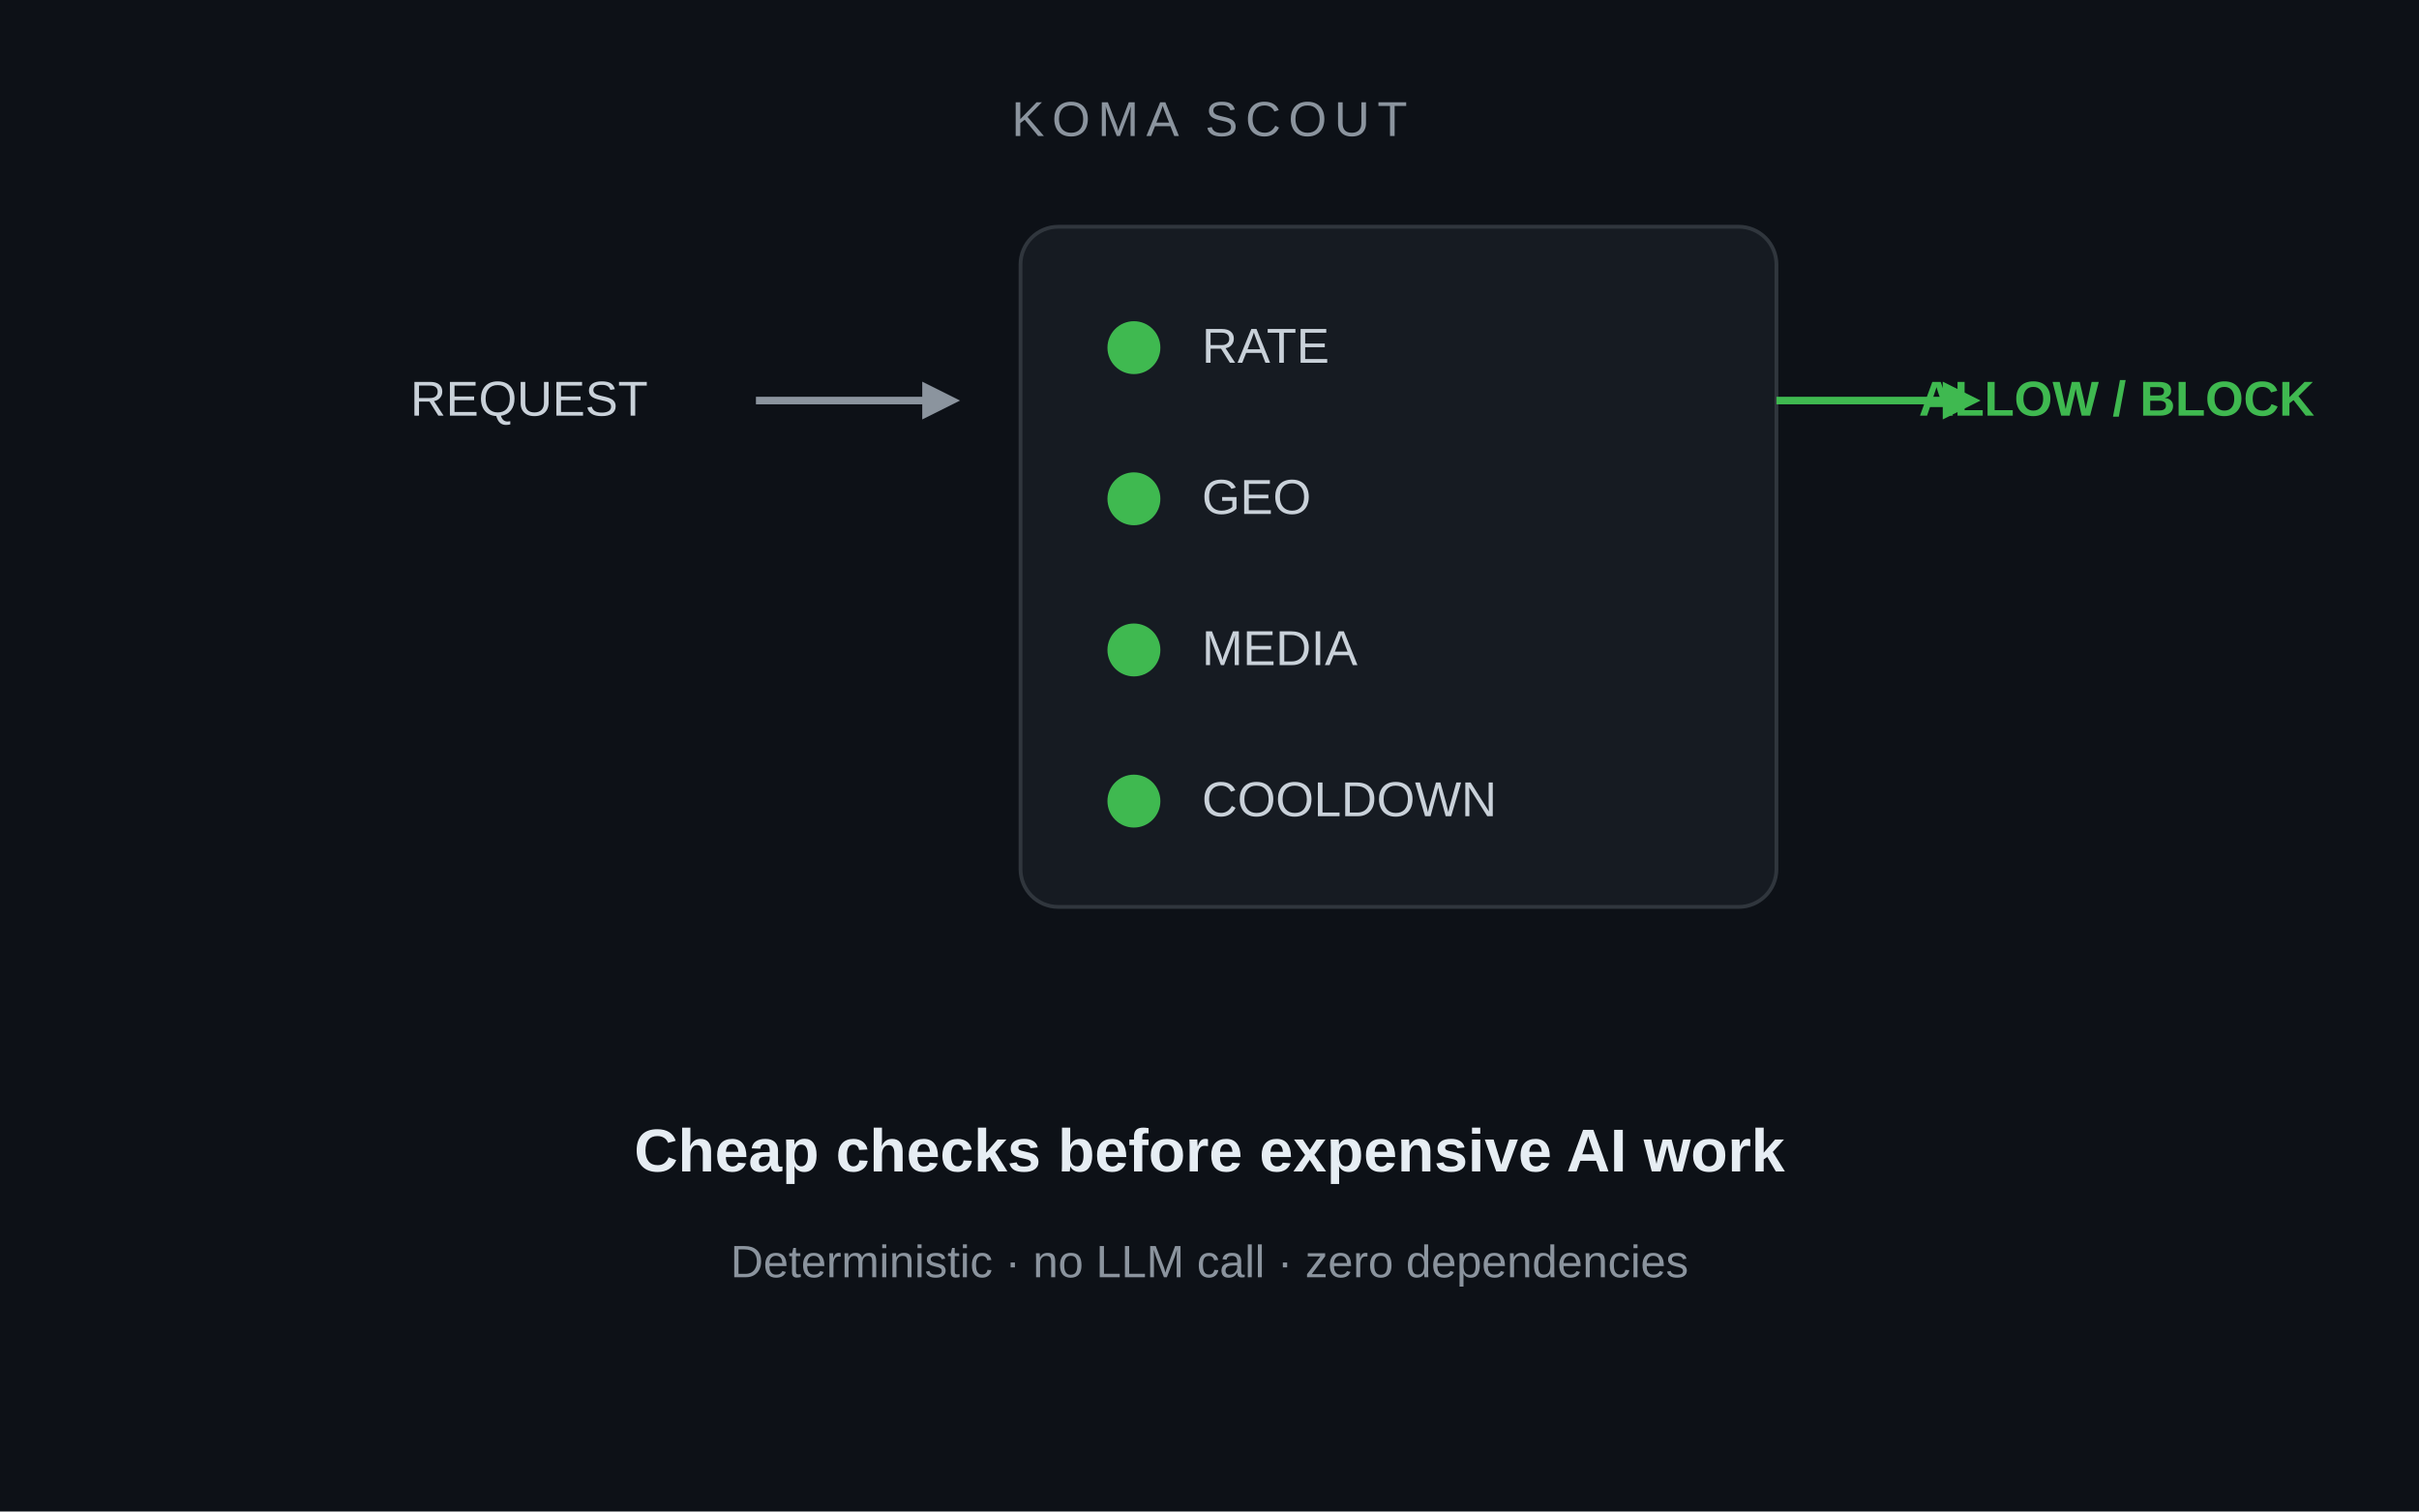
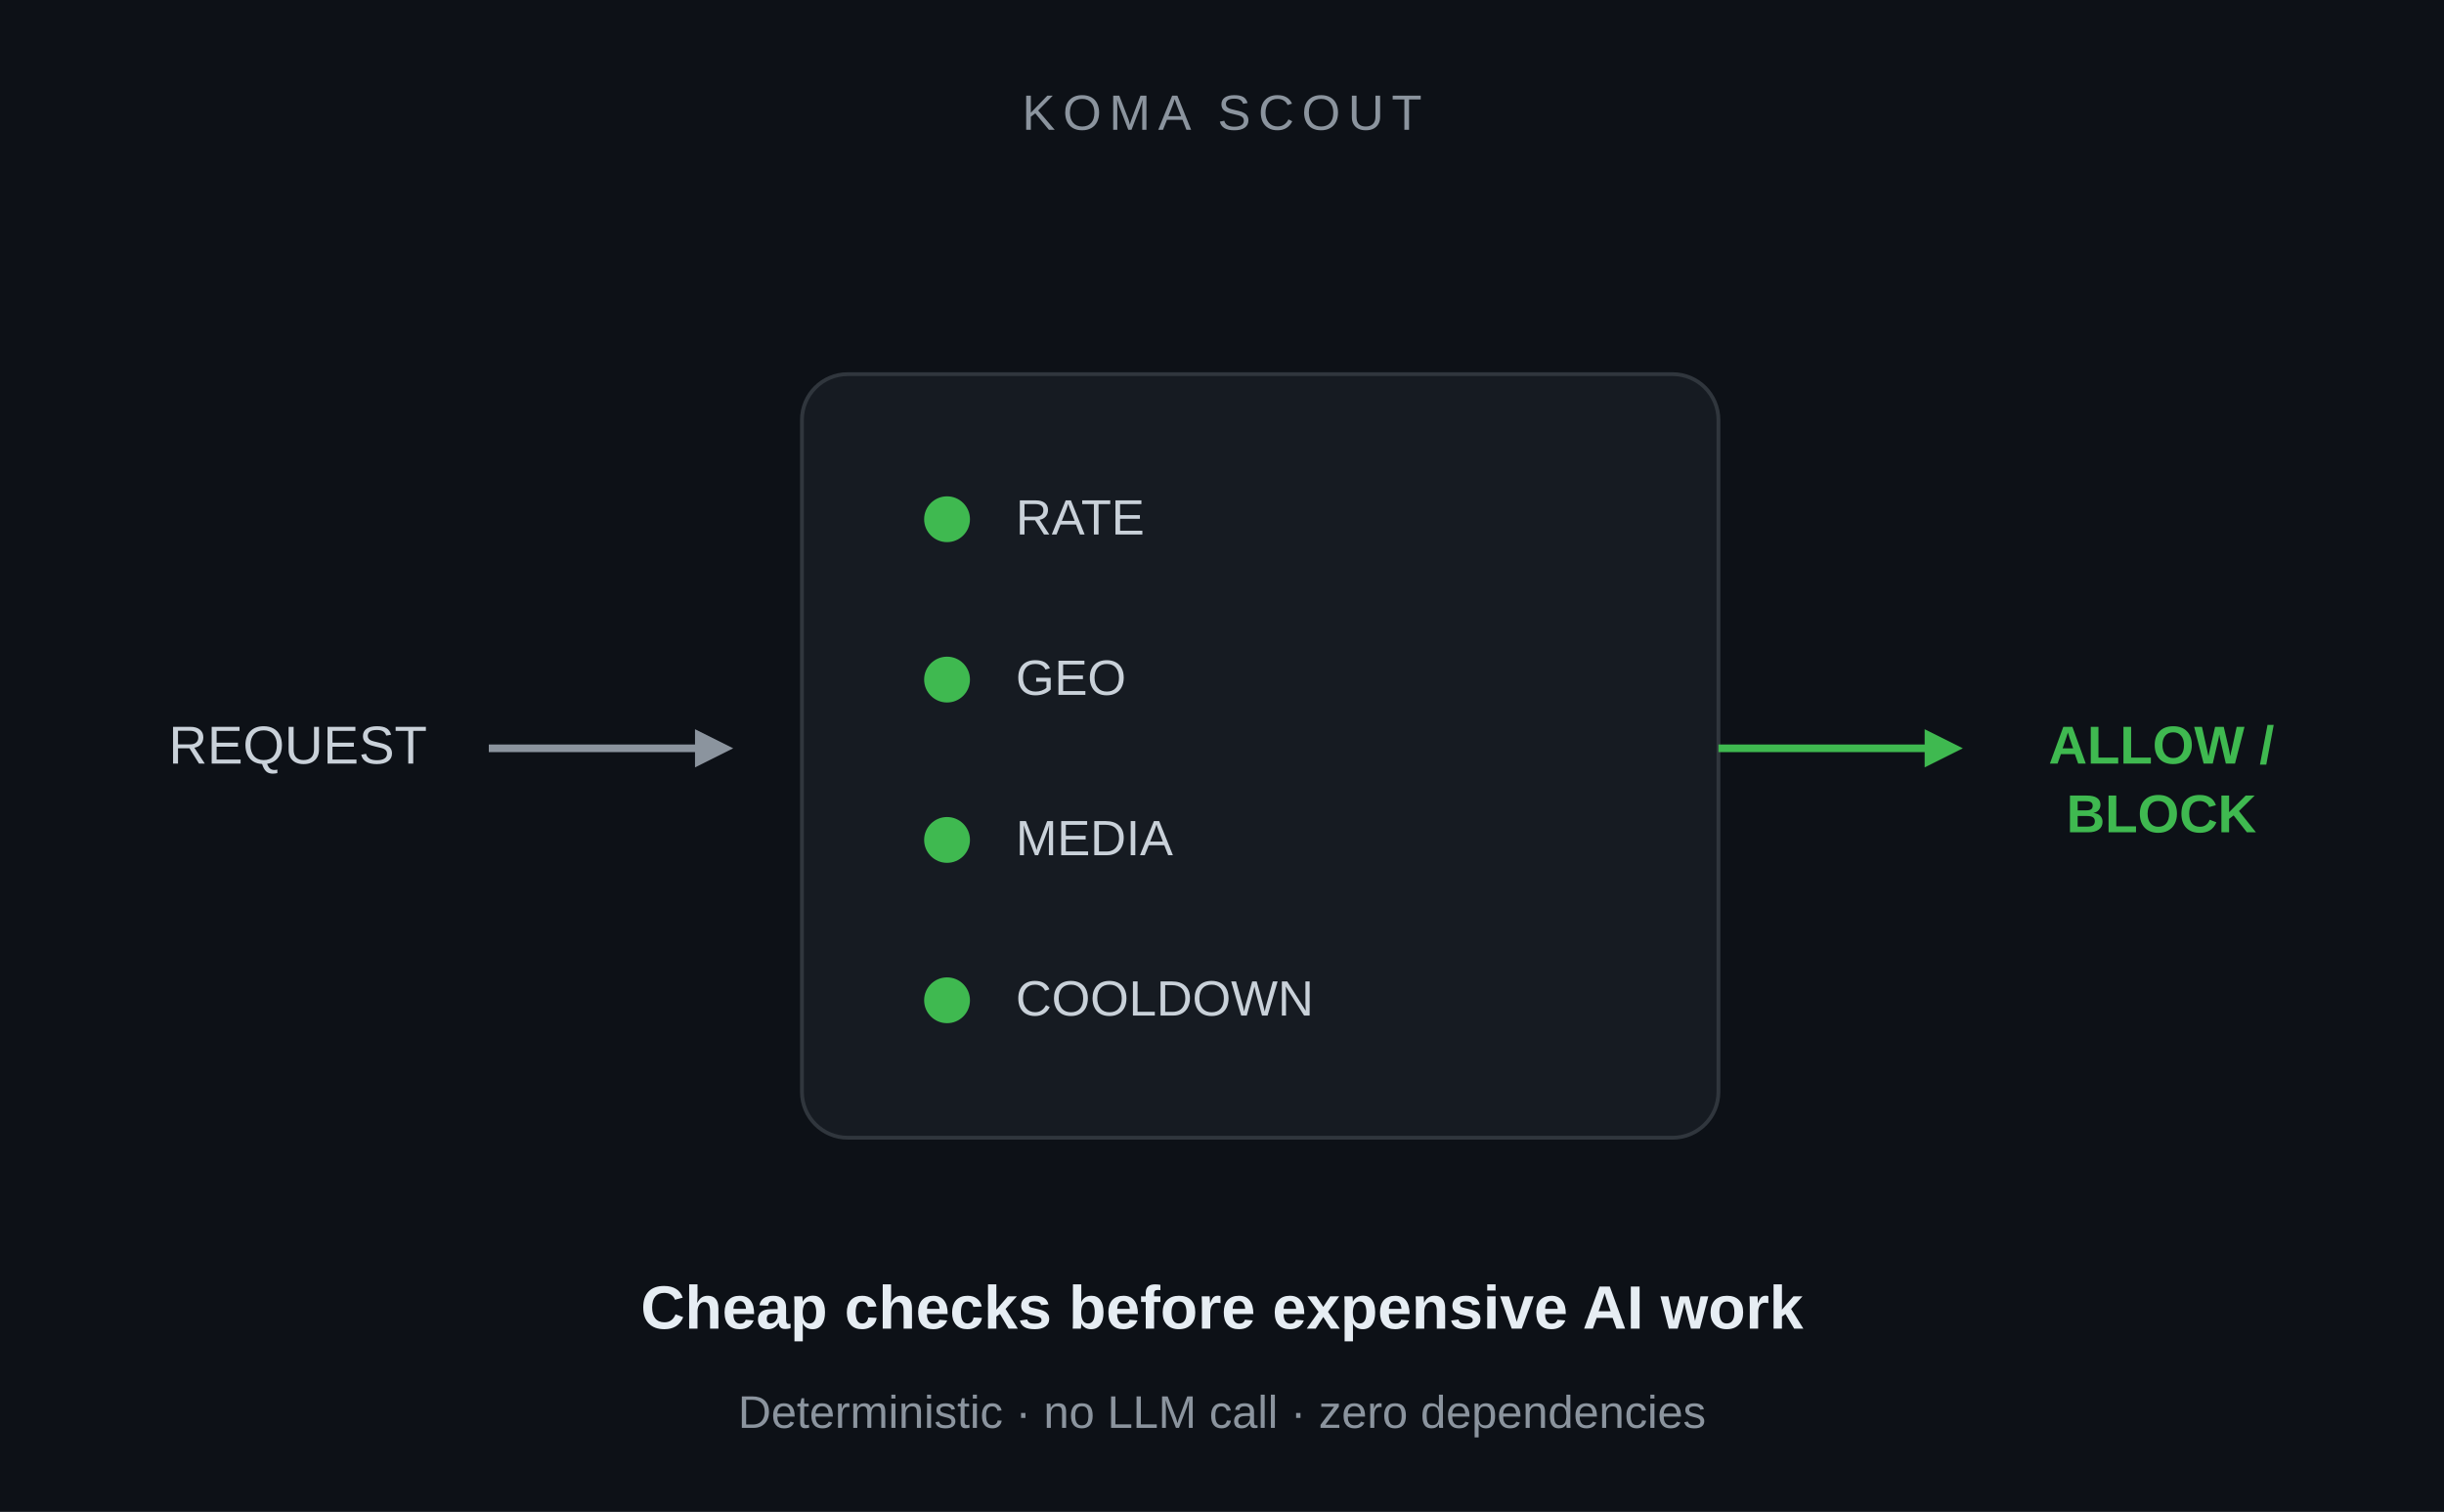
- <svg xmlns="http://www.w3.org/2000/svg" width="640" height="400" viewBox="0 0 640 400">
-   <rect width="640" height="400" fill="#0d1117" />
-   <text x="320" y="36" fill="#8b949e" font-family="Arial,Helvetica,sans-serif" font-size="13" text-anchor="middle" letter-spacing="2">KOMA SCOUT</text>
-   <text x="140" y="110" fill="#c9d1d9" font-family="Arial,Helvetica,sans-serif" font-size="13" text-anchor="middle">REQUEST</text>
-   <line x1="200" y1="106" x2="250" y2="106" stroke="#8b949e" stroke-width="2" />
-   <polygon points="244,101 254,106 244,111" fill="#8b949e" />
-   <rect x="270" y="60" width="200" height="180" rx="10" fill="#161b22" stroke="#30363d" stroke-width="1" />
-   <circle cx="300" cy="92" r="7" fill="#3fb950" />
-   <text x="318" y="96" fill="#c9d1d9" font-family="Arial,Helvetica,sans-serif" font-size="13">RATE</text>
-   <circle cx="300" cy="132" r="7" fill="#3fb950" />
-   <text x="318" y="136" fill="#c9d1d9" font-family="Arial,Helvetica,sans-serif" font-size="13">GEO</text>
-   <circle cx="300" cy="172" r="7" fill="#3fb950" />
-   <text x="318" y="176" fill="#c9d1d9" font-family="Arial,Helvetica,sans-serif" font-size="13">MEDIA</text>
-   <circle cx="300" cy="212" r="7" fill="#3fb950" />
-   <text x="318" y="216" fill="#c9d1d9" font-family="Arial,Helvetica,sans-serif" font-size="13">COOLDOWN</text>
-   <line x1="470" y1="106" x2="520" y2="106" stroke="#3fb950" stroke-width="2" />
-   <polygon points="514,101 524,106 514,111" fill="#3fb950" />
-   <text x="560" y="110" fill="#3fb950" font-family="Arial,Helvetica,sans-serif" font-size="13" text-anchor="middle" font-weight="bold">ALLOW / BLOCK</text>
-   <text x="320" y="310" fill="#e6edf3" font-family="Arial,Helvetica,sans-serif" font-size="16" text-anchor="middle" font-weight="bold">Cheap checks before expensive AI work</text>
-   <text x="320" y="338" fill="#8b949e" font-family="Arial,Helvetica,sans-serif" font-size="12" text-anchor="middle">Deterministic · no LLM call · zero dependencies</text>
+ <svg xmlns="http://www.w3.org/2000/svg" width="640" height="396" viewBox="0 0 640 396">
+   <rect width="640" height="396" fill="#0d1117" />
+   <text x="320" y="34" fill="#8b949e" font-family="Arial,Helvetica,sans-serif" font-size="13" text-anchor="middle" letter-spacing="2">KOMA SCOUT</text>
+   <text x="78" y="200" fill="#c9d1d9" font-family="Arial,Helvetica,sans-serif" font-size="14" text-anchor="middle">REQUEST</text>
+   <line x1="128" y1="196" x2="188" y2="196" stroke="#8b949e" stroke-width="2" />
+   <polygon points="182,191 192,196 182,201" fill="#8b949e" />
+   <rect x="210" y="98" width="240" height="200" rx="12" fill="#161b22" stroke="#30363d" stroke-width="1" />
+   <circle cx="248" cy="136" r="6" fill="#3fb950" />
+   <text x="266" y="140" fill="#c9d1d9" font-family="Arial,Helvetica,sans-serif" font-size="13">RATE</text>
+   <circle cx="248" cy="178" r="6" fill="#3fb950" />
+   <text x="266" y="182" fill="#c9d1d9" font-family="Arial,Helvetica,sans-serif" font-size="13">GEO</text>
+   <circle cx="248" cy="220" r="6" fill="#3fb950" />
+   <text x="266" y="224" fill="#c9d1d9" font-family="Arial,Helvetica,sans-serif" font-size="13">MEDIA</text>
+   <circle cx="248" cy="262" r="6" fill="#3fb950" />
+   <text x="266" y="266" fill="#c9d1d9" font-family="Arial,Helvetica,sans-serif" font-size="13">COOLDOWN</text>
+   <line x1="450" y1="196" x2="510" y2="196" stroke="#3fb950" stroke-width="2" />
+   <polygon points="504,191 514,196 504,201" fill="#3fb950" />
+   <text x="566" y="200" fill="#3fb950" font-family="Arial,Helvetica,sans-serif" font-size="14" text-anchor="middle" font-weight="bold">ALLOW /<tspan x="566" dy="18">BLOCK</tspan>
+   </text>
+   <text x="320" y="348" fill="#e6edf3" font-family="Arial,Helvetica,sans-serif" font-size="16" text-anchor="middle" font-weight="bold">Cheap checks before expensive AI work</text>
+   <text x="320" y="374" fill="#8b949e" font-family="Arial,Helvetica,sans-serif" font-size="12" text-anchor="middle">Deterministic · no LLM call · zero dependencies</text>
</svg>
